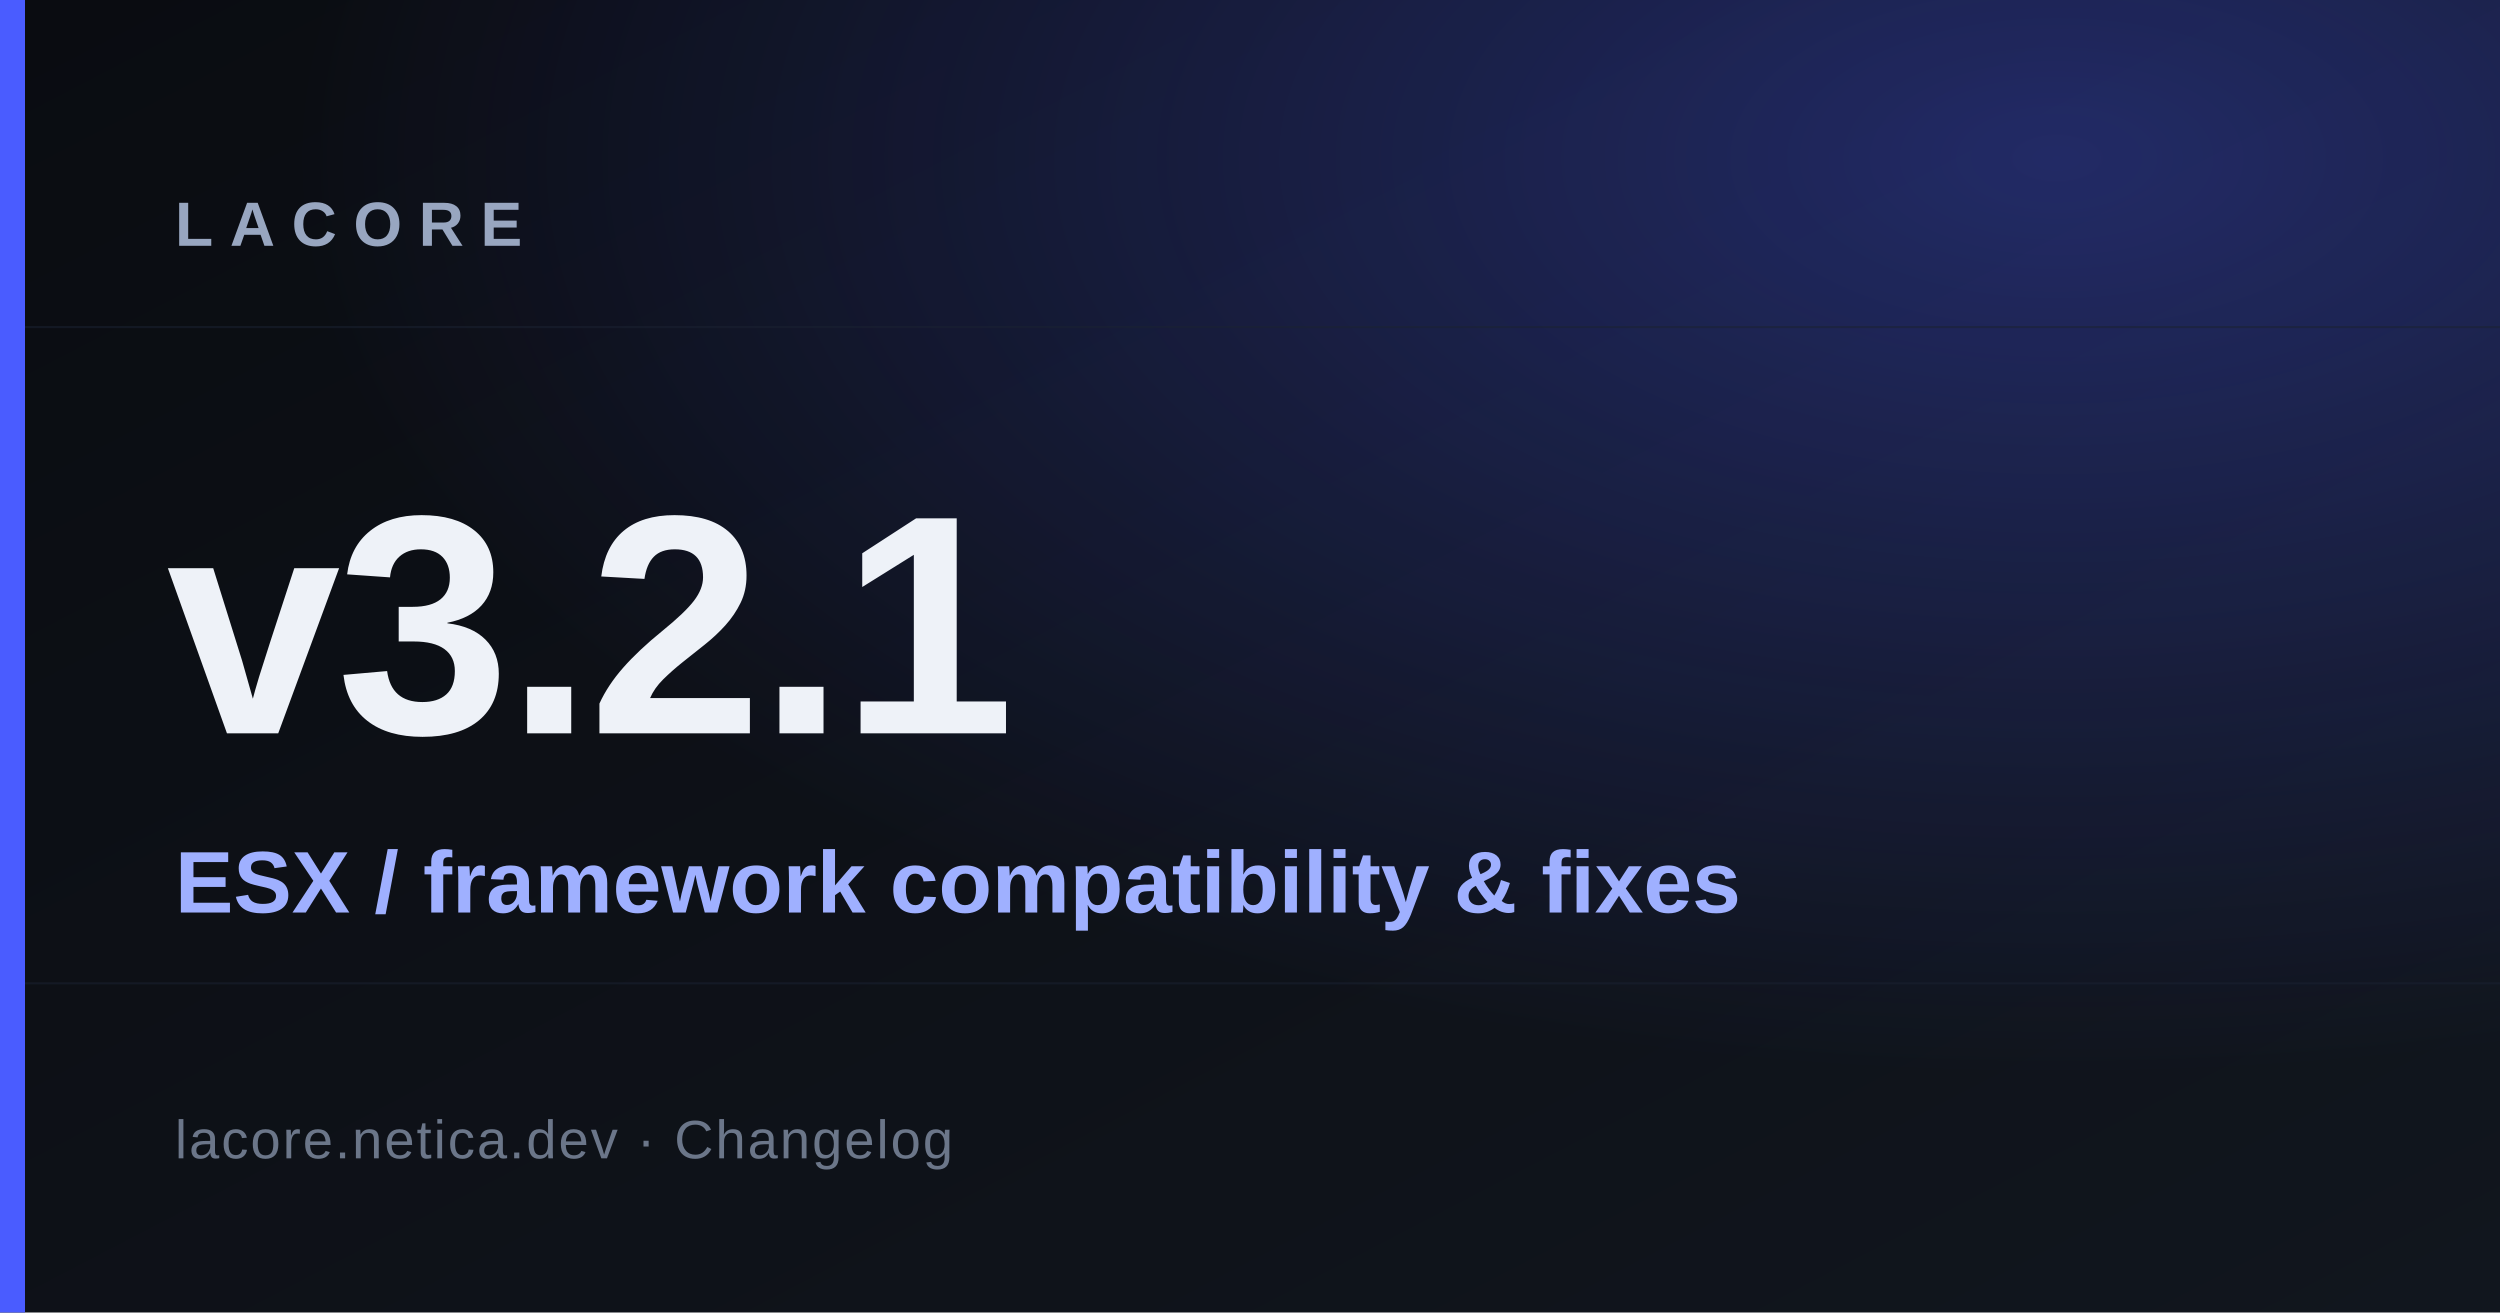
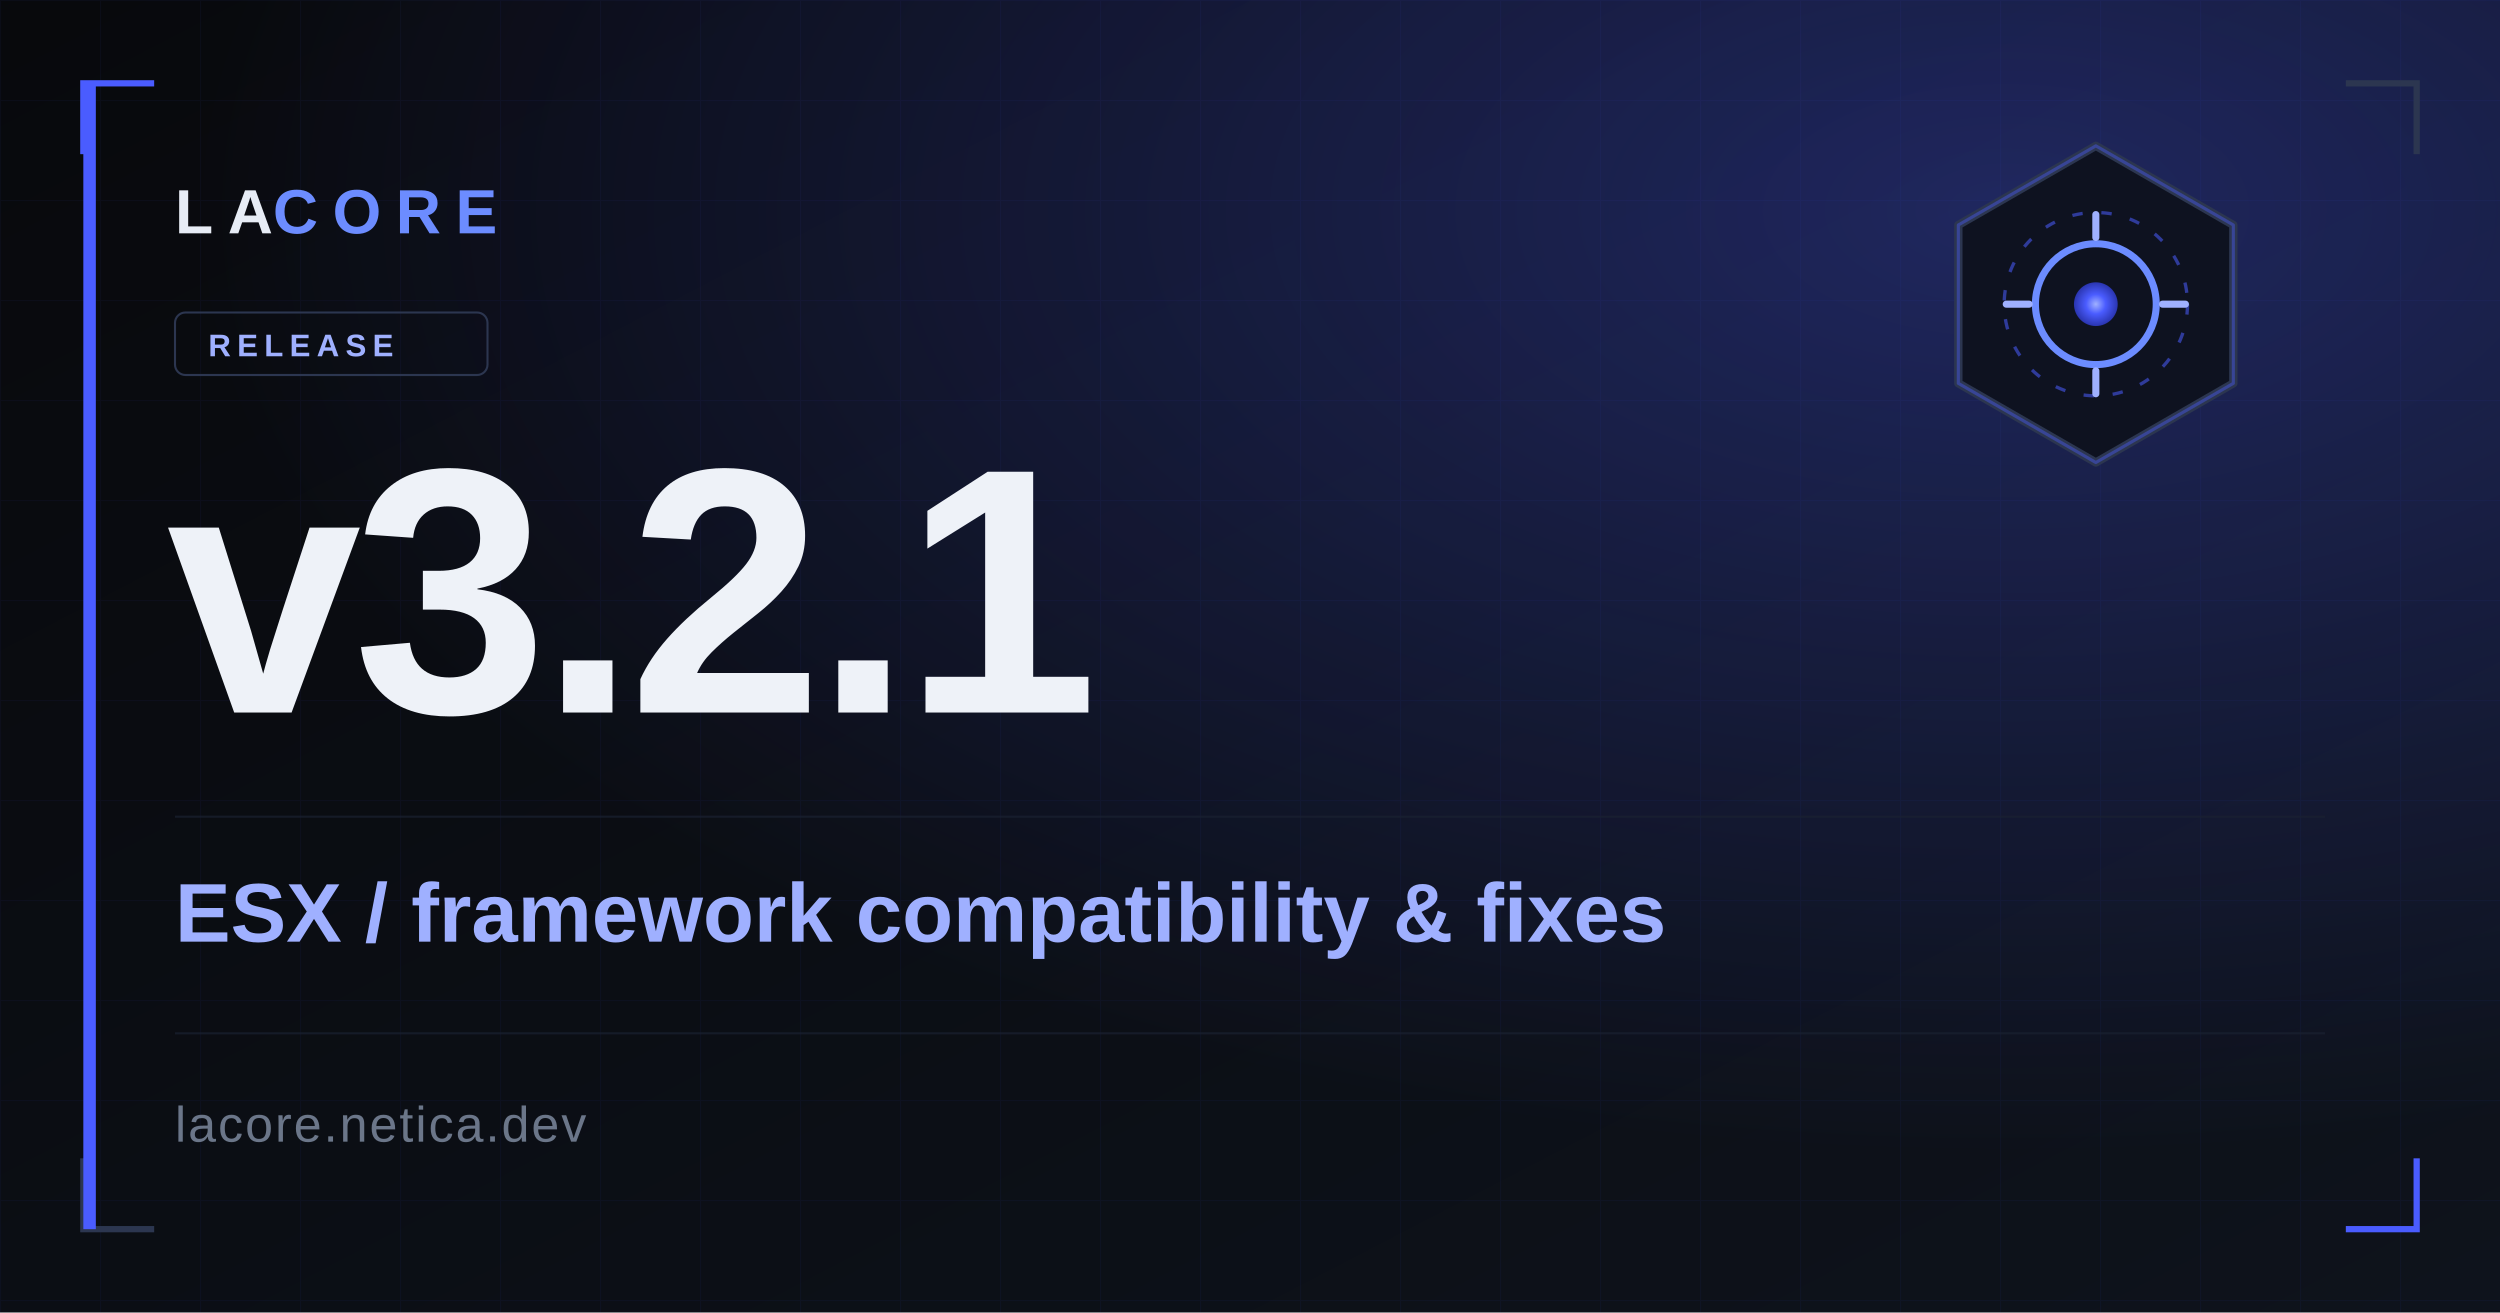
- <svg xmlns="http://www.w3.org/2000/svg" viewBox="0 0 1200 630" font-family="Segoe UI, system-ui, -apple-system, Arial, sans-serif">
+ <svg xmlns="http://www.w3.org/2000/svg" viewBox="0 0 1200 630" font-family="'Chakra Petch', 'Segoe UI', system-ui, -apple-system, Arial, sans-serif">
  <defs>
    <linearGradient id="bg" x1="0" y1="0" x2="1" y2="1">
-       <stop offset="0" stop-color="#0a0c11" />
-       <stop offset="1" stop-color="#11161e" />
+       <stop offset="0" stop-color="#08090c" />
+       <stop offset="1" stop-color="#0e131c" />
    </linearGradient>
-     <radialGradient id="glow" cx="0.82" cy="0.12" r="0.7">
-       <stop offset="0" stop-color="#4a5cff" stop-opacity="0.34" />
+     <radialGradient id="glow" cx="0.8" cy="0.16" r="0.72">
+       <stop offset="0" stop-color="#4a5cff" stop-opacity="0.32" />
      <stop offset="1" stop-color="#4a5cff" stop-opacity="0" />
    </radialGradient>
+     <radialGradient id="core" cx="0.5" cy="0.5" r="0.5">
+       <stop offset="0" stop-color="#9fb0ff" />
+       <stop offset="0.45" stop-color="#4a5cff" />
+       <stop offset="1" stop-color="#2a35b0" />
+     </radialGradient>
+     <pattern id="grid" width="48" height="48" patternUnits="userSpaceOnUse">
+       <path d="M48 0H0V48" fill="none" stroke="#4a5cff" stroke-opacity="0.05" stroke-width="1" />
+     </pattern>
  </defs>
  <rect width="1200" height="630" fill="url(#bg)" />
+   <rect width="1200" height="630" fill="url(#grid)" />
  <rect width="1200" height="630" fill="url(#glow)" />
-   <g stroke="#1a2131" stroke-width="1" opacity="0.55">
-     <line x1="0" y1="157" x2="1200" y2="157" />
-     <line x1="0" y1="472" x2="1200" y2="472" />
+   <g stroke="#4a5cff" stroke-width="3" fill="none">
+     <path d="M40 74 V40 H74" />
+     <path d="M1160 556 V590 H1126" />
  </g>
-   <rect x="0" y="0" width="12" height="630" fill="#4a5cff" />
-   <text x="84" y="118" fill="#98a6c0" font-size="30" font-weight="700" letter-spacing="8">LACORE</text>
-   <text x="80" y="352" fill="#eef2f8" font-size="150" font-weight="800" letter-spacing="-2">v3.2.1</text>
-   <text x="84" y="438" fill="#9fb0ff" font-size="42" font-weight="600">ESX / framework compatibility &amp; fixes</text>
-   <text x="84" y="556" fill="#6b7689" font-size="26" font-weight="500" letter-spacing="1">lacore.netica.dev  ·  Changelog</text>
+   <g stroke="#2c3650" stroke-width="3" fill="none">
+     <path d="M1160 74 V40 H1126" />
+     <path d="M40 556 V590 H74" />
+   </g>
+   <rect x="40" y="40" width="6" height="550" fill="#4a5cff" />
+   <g transform="translate(1006 150)">
+     <g transform="translate(-90 -90)">
+       <polygon points="90,10 156,48 156,124 90,162 24,124 24,48" fill="#0e1220" stroke="#2c3650" stroke-width="4" stroke-linejoin="round" />
+       <polygon points="90,10 156,48 156,124 90,162 24,124 24,48" fill="none" stroke="#4a5cff" stroke-width="1.5" stroke-linejoin="round" opacity="0.4" />
+       <circle cx="90" cy="86" r="44" fill="none" stroke="#4a5cff" stroke-width="1.6" stroke-dasharray="5 9" opacity="0.55" />
+       <circle cx="90" cy="86" r="29" fill="none" stroke="#6c8cff" stroke-width="3.4" />
+       <circle cx="90" cy="86" r="10.5" fill="url(#core)" />
+       <g stroke="#9fb0ff" stroke-width="3.4" stroke-linecap="round">
+         <line x1="90" y1="43" x2="90" y2="54" />
+         <line x1="90" y1="118" x2="90" y2="129" />
+         <line x1="47" y1="86" x2="58" y2="86" />
+         <line x1="122" y1="86" x2="133" y2="86" />
+       </g>
+     </g>
+   </g>
+   <g stroke="#1a2131" stroke-width="1" opacity="0.7">
+     <line x1="84" y1="392" x2="1116" y2="392" />
+     <line x1="84" y1="496" x2="1116" y2="496" />
+   </g>
+   <text x="84" y="112" fill="#e7ecf5" font-size="30" font-weight="700" letter-spacing="7">LA<tspan fill="#6c8cff">CORE</tspan>
+   </text>
+   <g>
+     <rect x="84" y="150" width="150" height="30" rx="5" fill="none" stroke="#2c3650" />
+     <text x="100" y="171" fill="#9fb0ff" font-size="15" font-weight="700" letter-spacing="3">RELEASE</text>
+   </g>
+   <text x="80" y="342" fill="#eef2f8" font-size="168" font-weight="700" letter-spacing="-4">v3.2.1</text>
+   <text x="84" y="452" fill="#9fb0ff" font-size="40" font-weight="600">ESX / framework compatibility &amp; fixes</text>
+   <text x="84" y="548" fill="#6b7689" font-size="24" font-weight="500" letter-spacing="1">lacore.netica.dev</text>
+   <text x="1116" y="548" fill="#4d5872" font-size="22" font-weight="500" letter-spacing="2" text-anchor="end" />
</svg>
